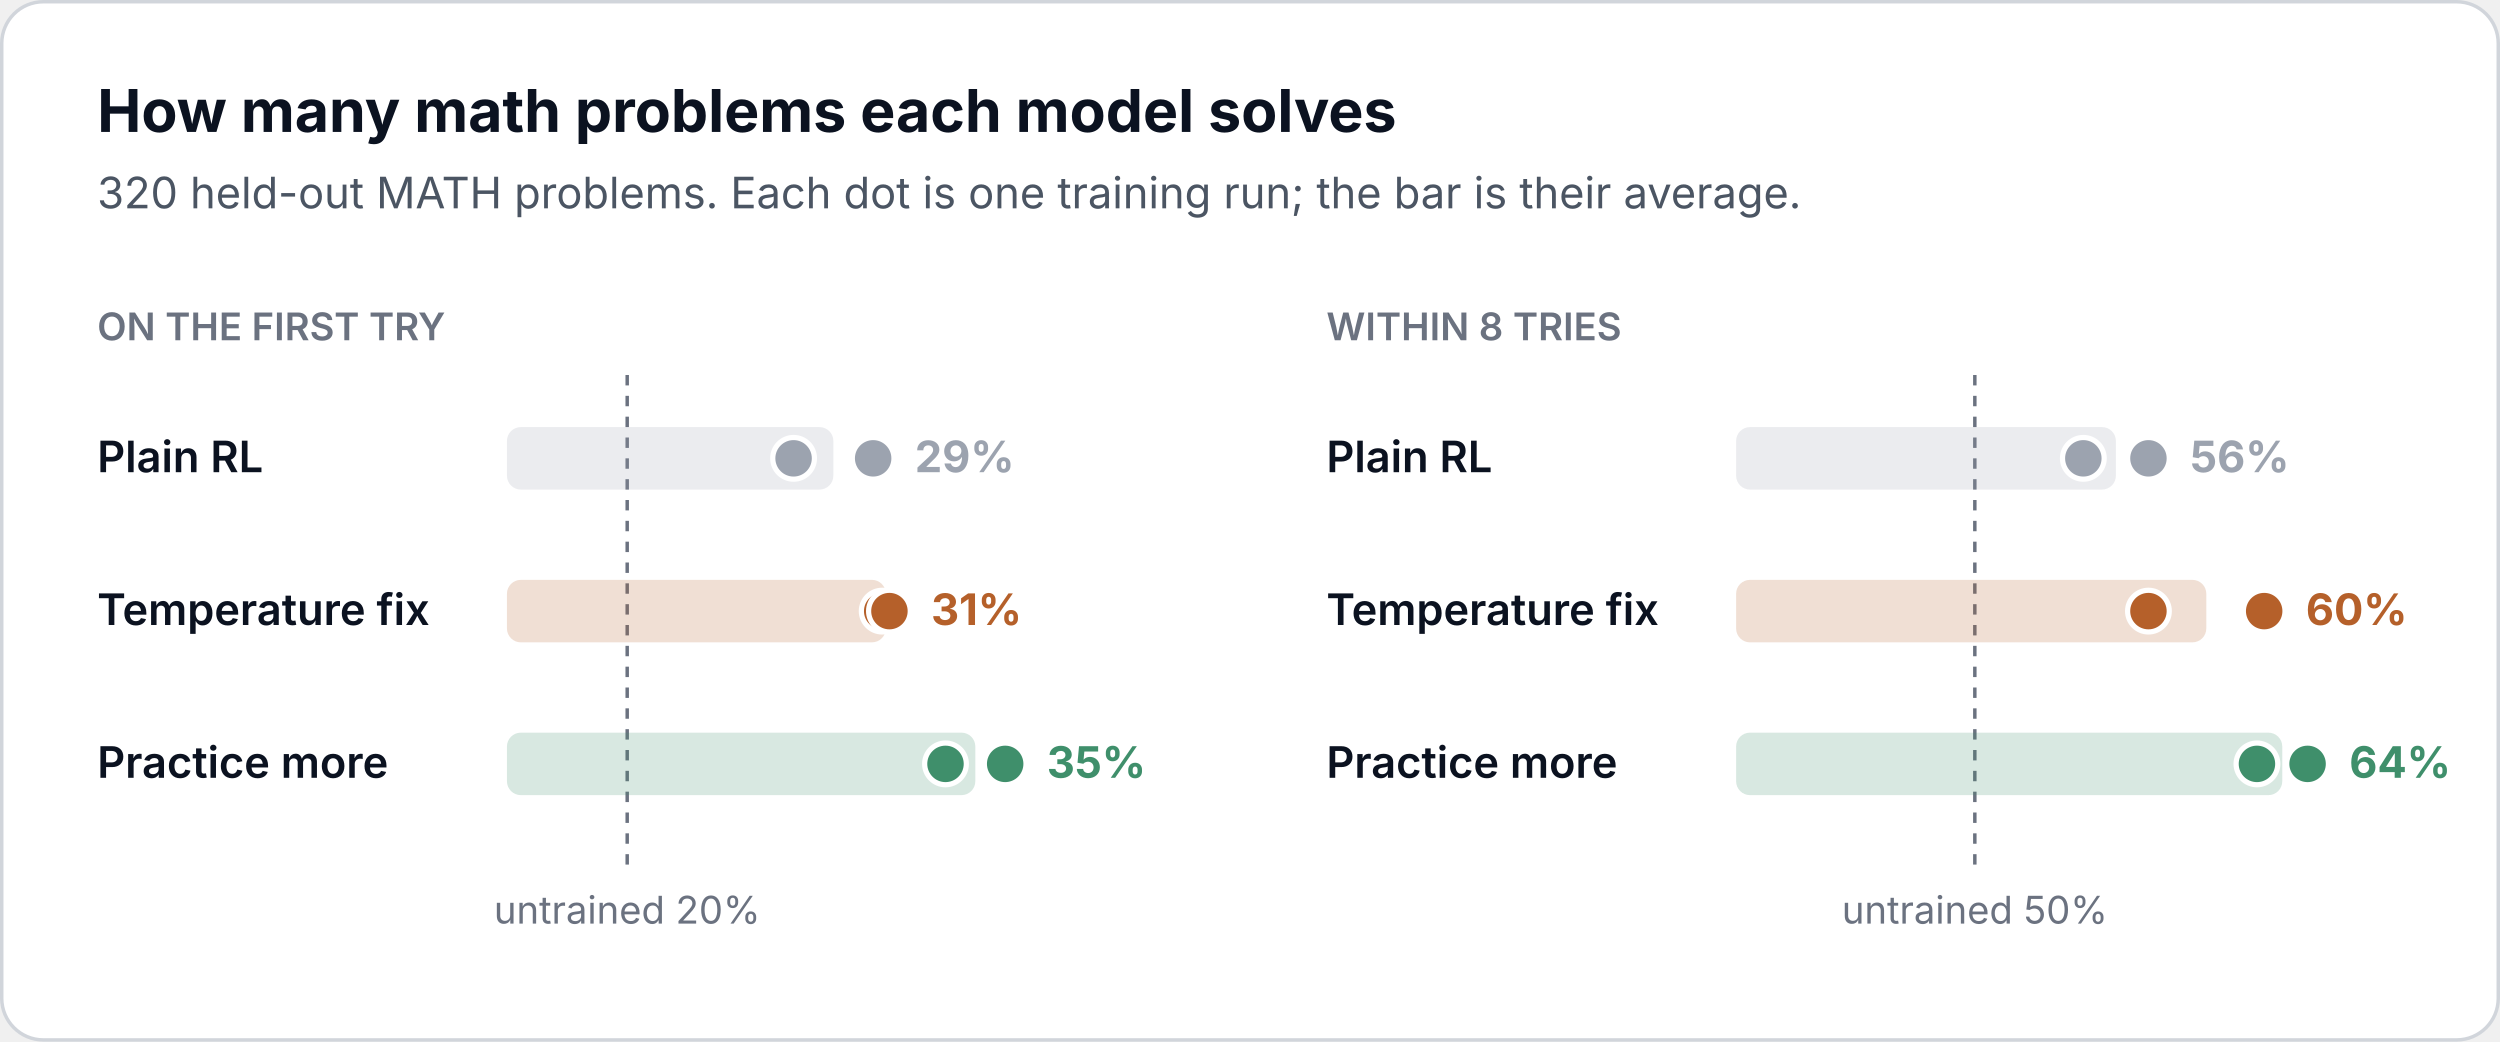
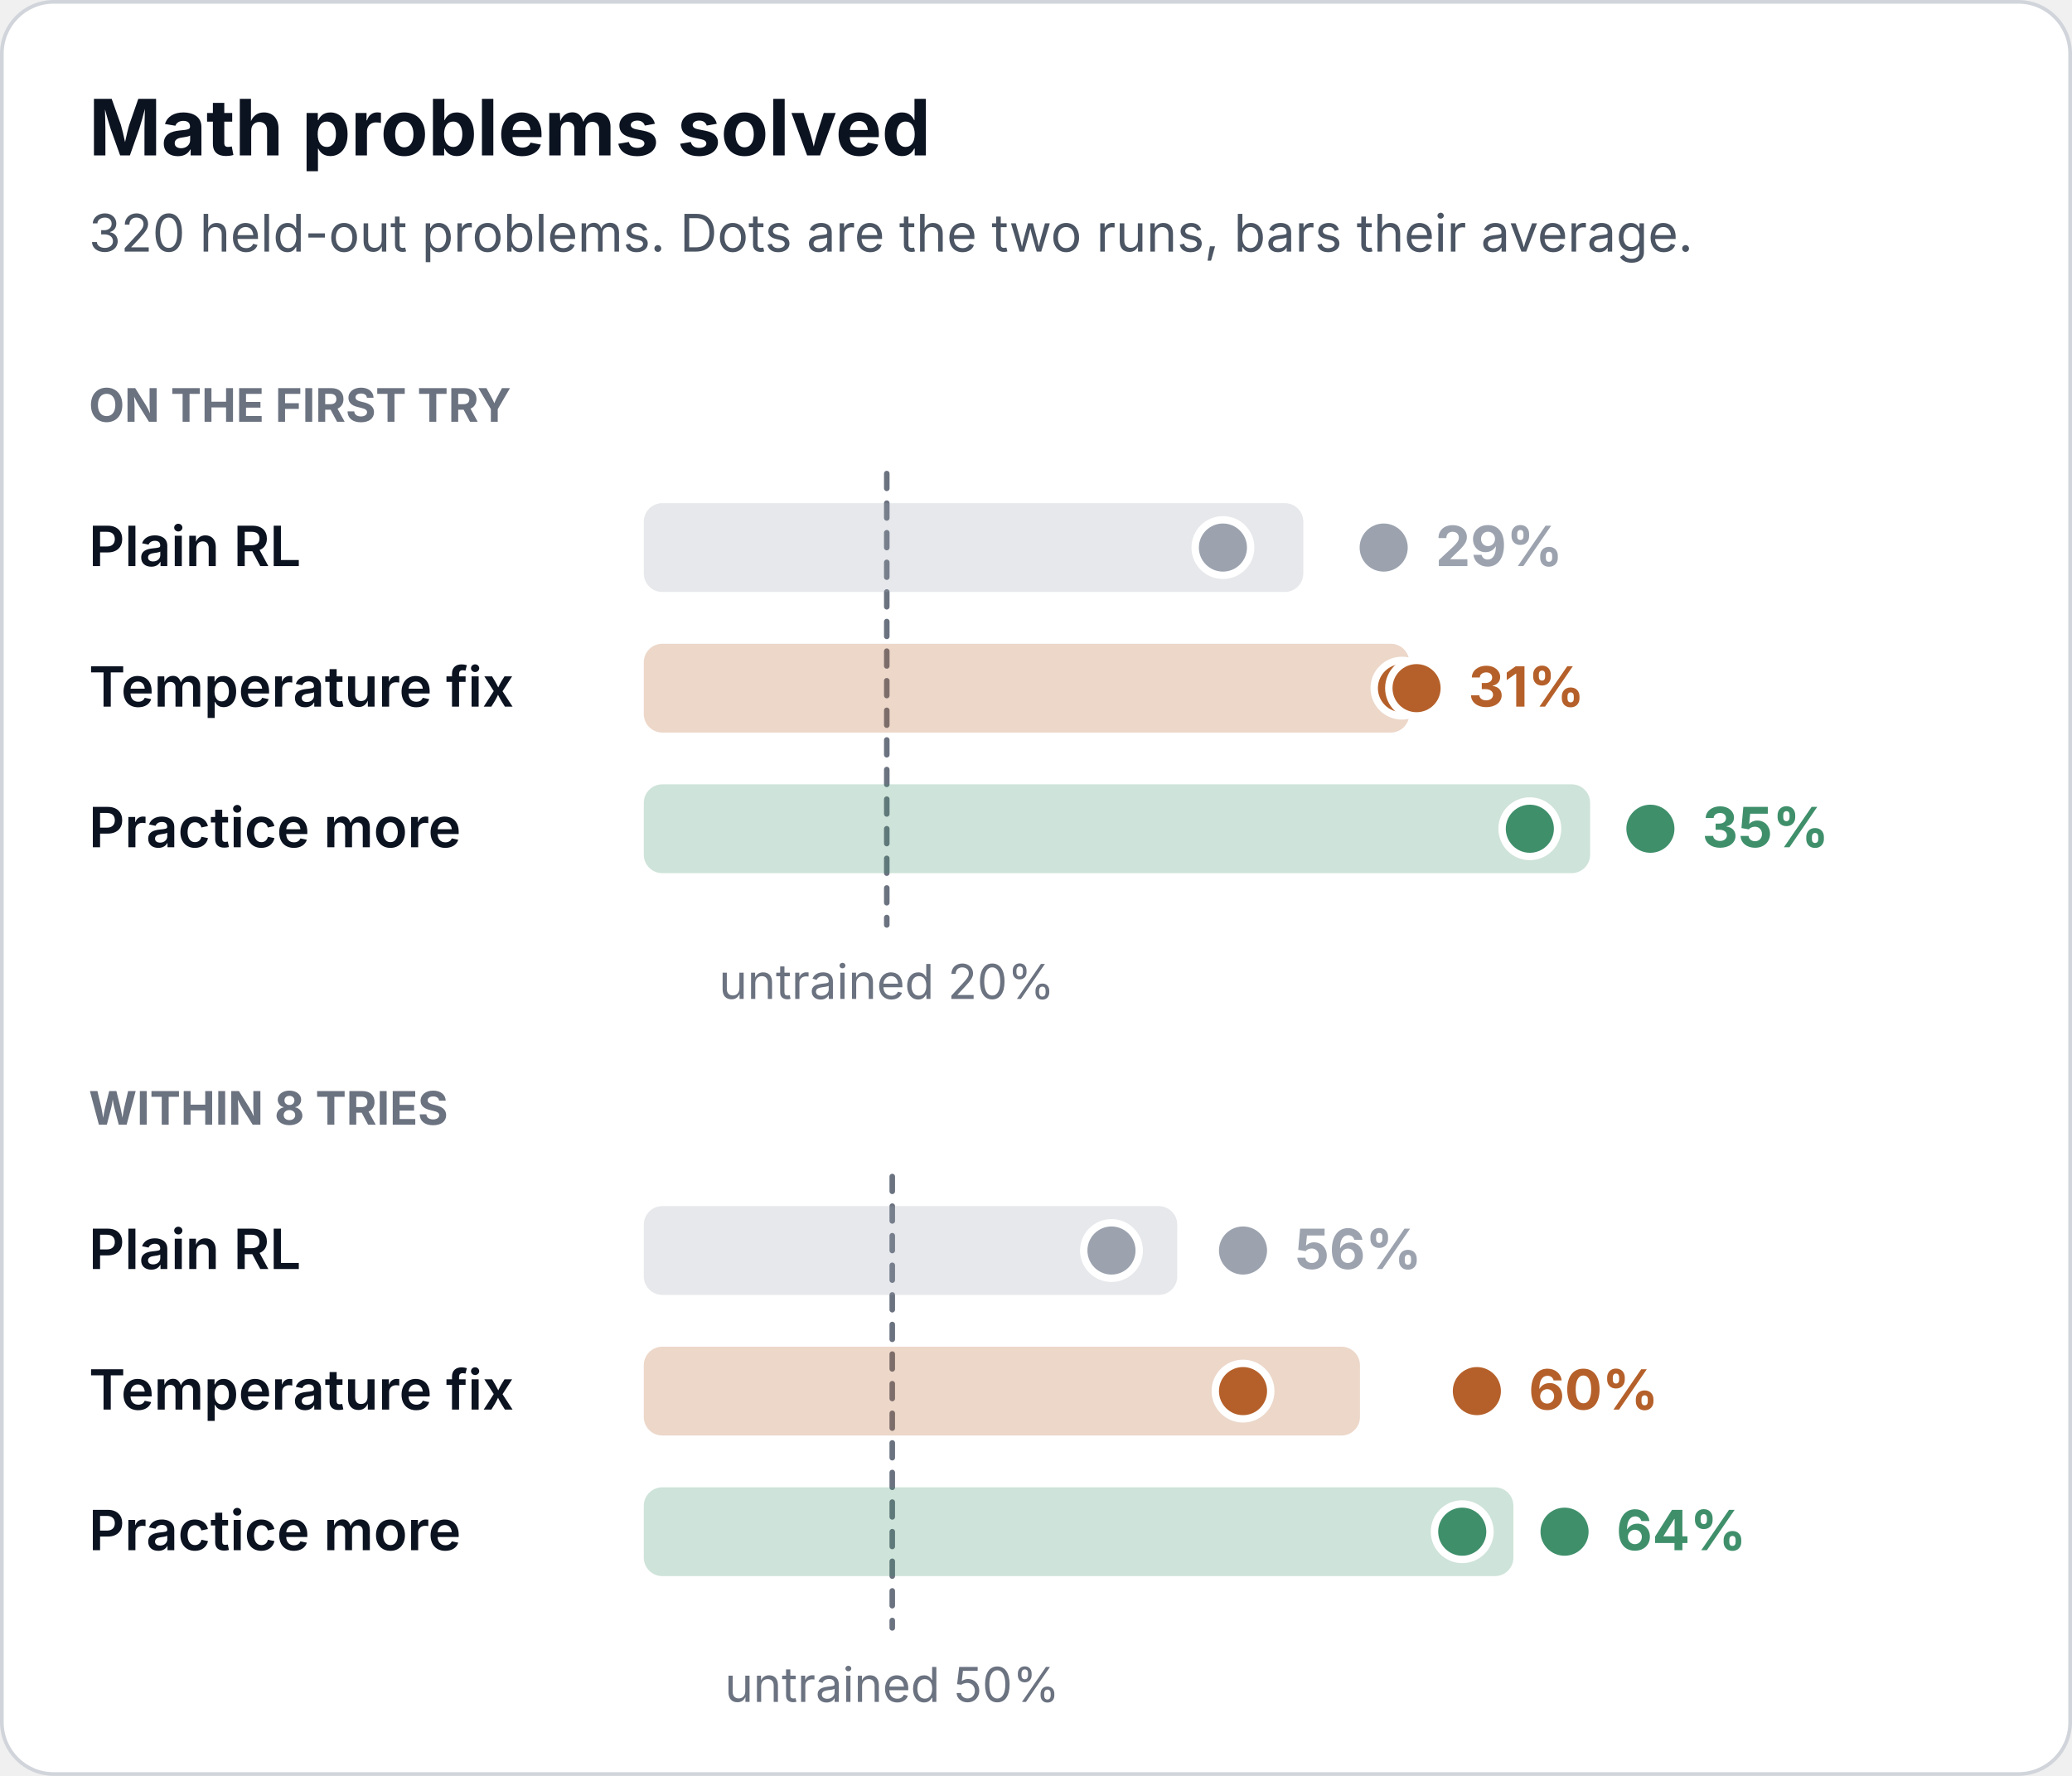
- <svg xmlns="http://www.w3.org/2000/svg" viewBox="0 0 720 300" width="720" height="300">
-   <rect x="0.5" y="0.5" width="719" height="299" rx="12" fill="#FFFFFF" stroke="#D1D5DB" />
-   <text x="28" y="38" font-family="ui-sans-serif, system-ui, -apple-system, 'Segoe UI', Inter, sans-serif" font-size="17" font-weight="700" fill="#0B1220" text-anchor="start">How many math problems each model solves</text>
-   <text x="28" y="60" font-family="ui-sans-serif, system-ui, -apple-system, 'Segoe UI', Inter, sans-serif" font-size="12.5" font-weight="400" fill="#4B5563" text-anchor="start">320 held-out MATH problems. Each dot is one training run; the bar is their average.</text>
-   <text x="28" y="98" font-family="ui-sans-serif, system-ui, -apple-system, 'Segoe UI', Inter, sans-serif" font-size="11" font-weight="600" fill="#6B7280" text-anchor="start">ON THE FIRST TRY</text>
-   <line x1="180.635" y1="108" x2="180.635" y2="250" stroke="#6B7280" stroke-width="1" stroke-dasharray="3 3" />
-   <text x="180.635" y="266" font-family="ui-sans-serif, system-ui, -apple-system, 'Segoe UI', Inter, sans-serif" font-size="11" font-weight="400" fill="#6B7280" text-anchor="middle">untrained 20%</text>
-   <text x="28" y="136" font-family="ui-sans-serif, system-ui, -apple-system, 'Segoe UI', Inter, sans-serif" font-size="12.5" font-weight="600" fill="#0B1220" text-anchor="start">Plain RL</text>
-   <rect x="146" y="123" width="94.01" height="18" rx="4" fill="#9CA3AF33" stroke="none" />
-   <circle cx="251.469" cy="132" r="6" fill="#9CA3AF" stroke="#FFFFFF" stroke-width="1.5" />
-   <circle cx="228.552" cy="132" r="6" fill="#9CA3AF" stroke="#FFFFFF" stroke-width="1.5" />
-   <text x="263.469" y="136" font-family="ui-sans-serif, system-ui, -apple-system, 'Segoe UI', Inter, sans-serif" font-size="12.5" font-weight="700" fill="#9CA3AF" text-anchor="start">29%</text>
-   <text x="28" y="180" font-family="ui-sans-serif, system-ui, -apple-system, 'Segoe UI', Inter, sans-serif" font-size="12.5" font-weight="600" fill="#0B1220" text-anchor="start">Temperature fix</text>
-   <rect x="146" y="167" width="109.115" height="18" rx="4" fill="#B5602A33" stroke="none" />
-   <circle cx="254.073" cy="176" r="6" fill="#B5602A" stroke="#FFFFFF" stroke-width="1.5" />
-   <circle cx="256.156" cy="176" r="6" fill="#B5602A" stroke="#FFFFFF" stroke-width="1.5" />
-   <text x="268.156" y="180" font-family="ui-sans-serif, system-ui, -apple-system, 'Segoe UI', Inter, sans-serif" font-size="12.5" font-weight="700" fill="#B5602A" text-anchor="start">31%</text>
-   <text x="28" y="224" font-family="ui-sans-serif, system-ui, -apple-system, 'Segoe UI', Inter, sans-serif" font-size="12.5" font-weight="600" fill="#0B1220" text-anchor="start">Practice more</text>
-   <rect x="146" y="211" width="134.896" height="18" rx="4" fill="#3F8F6B33" stroke="none" />
-   <circle cx="272.302" cy="220" r="6" fill="#3F8F6B" stroke="#FFFFFF" stroke-width="1.5" />
-   <circle cx="289.49" cy="220" r="6" fill="#3F8F6B" stroke="#FFFFFF" stroke-width="1.5" />
-   <text x="301.49" y="224" font-family="ui-sans-serif, system-ui, -apple-system, 'Segoe UI', Inter, sans-serif" font-size="12.5" font-weight="700" fill="#3F8F6B" text-anchor="start">35%</text>
-   <text x="382" y="98" font-family="ui-sans-serif, system-ui, -apple-system, 'Segoe UI', Inter, sans-serif" font-size="11" font-weight="600" fill="#6B7280" text-anchor="start">WITHIN 8 TRIES</text>
-   <line x1="568.75" y1="108" x2="568.75" y2="250" stroke="#6B7280" stroke-width="1" stroke-dasharray="3 3" />
-   <text x="568.75" y="266" font-family="ui-sans-serif, system-ui, -apple-system, 'Segoe UI', Inter, sans-serif" font-size="11" font-weight="400" fill="#6B7280" text-anchor="middle">untrained 50%</text>
-   <text x="382" y="136" font-family="ui-sans-serif, system-ui, -apple-system, 'Segoe UI', Inter, sans-serif" font-size="12.5" font-weight="600" fill="#0B1220" text-anchor="start">Plain RL</text>
-   <rect x="500" y="123" width="109.375" height="18" rx="4" fill="#9CA3AF33" stroke="none" />
-   <circle cx="618.75" cy="132" r="6" fill="#9CA3AF" stroke="#FFFFFF" stroke-width="1.5" />
-   <circle cx="600.0" cy="132" r="6" fill="#9CA3AF" stroke="#FFFFFF" stroke-width="1.5" />
-   <text x="630.75" y="136" font-family="ui-sans-serif, system-ui, -apple-system, 'Segoe UI', Inter, sans-serif" font-size="12.5" font-weight="700" fill="#9CA3AF" text-anchor="start">56%</text>
-   <text x="382" y="180" font-family="ui-sans-serif, system-ui, -apple-system, 'Segoe UI', Inter, sans-serif" font-size="12.5" font-weight="600" fill="#0B1220" text-anchor="start">Temperature fix</text>
-   <rect x="500" y="167" width="135.417" height="18" rx="4" fill="#B5602A33" stroke="none" />
-   <circle cx="618.75" cy="176" r="6" fill="#B5602A" stroke="#FFFFFF" stroke-width="1.5" />
-   <circle cx="652.083" cy="176" r="6" fill="#B5602A" stroke="#FFFFFF" stroke-width="1.5" />
-   <text x="664.083" y="180" font-family="ui-sans-serif, system-ui, -apple-system, 'Segoe UI', Inter, sans-serif" font-size="12.5" font-weight="700" fill="#B5602A" text-anchor="start">60%</text>
-   <text x="382" y="224" font-family="ui-sans-serif, system-ui, -apple-system, 'Segoe UI', Inter, sans-serif" font-size="12.5" font-weight="600" fill="#0B1220" text-anchor="start">Practice more</text>
-   <rect x="500" y="211" width="157.292" height="18" rx="4" fill="#3F8F6B33" stroke="none" />
-   <circle cx="650.0" cy="220" r="6" fill="#3F8F6B" stroke="#FFFFFF" stroke-width="1.5" />
-   <circle cx="664.583" cy="220" r="6" fill="#3F8F6B" stroke="#FFFFFF" stroke-width="1.5" />
-   <text x="676.583" y="224" font-family="ui-sans-serif, system-ui, -apple-system, 'Segoe UI', Inter, sans-serif" font-size="12.5" font-weight="700" fill="#3F8F6B" text-anchor="start">64%</text>
+ <svg xmlns="http://www.w3.org/2000/svg" viewBox="0 0 560 480" width="560" height="480">
+   <rect x="0.5" y="0.5" width="559" height="479" rx="14" fill="#FFFFFF" stroke="#D1D5DB" />
+   <text x="24" y="42" font-family="ui-sans-serif, system-ui, -apple-system, 'Segoe UI', Inter, sans-serif" font-size="21" font-weight="700" fill="#0B1220" text-anchor="start">Math problems solved</text>
+   <text x="24" y="68" font-family="ui-sans-serif, system-ui, -apple-system, 'Segoe UI', Inter, sans-serif" font-size="14" font-weight="400" fill="#4B5563" text-anchor="start">320 held-out problems. Dots are the two runs, bars their average.</text>
+   <text x="24" y="114" font-family="ui-sans-serif, system-ui, -apple-system, 'Segoe UI', Inter, sans-serif" font-size="12.5" font-weight="700" fill="#6B7280" text-anchor="start">ON THE FIRST TRY</text>
+   <line x1="239.669" y1="128" x2="239.669" y2="250" stroke="#6B7280" stroke-width="1.5" stroke-linecap="round" stroke-dasharray="4 4" />
+   <text x="239.669" y="270" font-family="ui-sans-serif, system-ui, -apple-system, 'Segoe UI', Inter, sans-serif" font-size="13" font-weight="400" fill="#6B7280" text-anchor="middle">untrained 20%</text>
+   <text x="24" y="153" font-family="ui-sans-serif, system-ui, -apple-system, 'Segoe UI', Inter, sans-serif" font-size="15" font-weight="600" fill="#0B1220" text-anchor="start">Plain RL</text>
+   <rect x="174" y="136" width="178.244" height="24" rx="5" fill="#9CA3AF40" />
+   <circle cx="373.969" cy="148" r="7.5" fill="#9CA3AF" stroke="#FFFFFF" stroke-width="2" />
+   <circle cx="330.519" cy="148" r="7.5" fill="#9CA3AF" stroke="#FFFFFF" stroke-width="2" />
+   <text x="387.969" y="153" font-family="ui-sans-serif, system-ui, -apple-system, 'Segoe UI', Inter, sans-serif" font-size="15" font-weight="700" fill="#9CA3AF" text-anchor="start">29%</text>
+   <text x="24" y="191" font-family="ui-sans-serif, system-ui, -apple-system, 'Segoe UI', Inter, sans-serif" font-size="15" font-weight="600" fill="#0B1220" text-anchor="start">Temperature fix</text>
+   <rect x="174" y="174" width="206.881" height="24" rx="5" fill="#B5602A40" />
+   <circle cx="378.906" cy="186" r="7.5" fill="#B5602A" stroke="#FFFFFF" stroke-width="2" />
+   <circle cx="382.856" cy="186" r="7.5" fill="#B5602A" stroke="#FFFFFF" stroke-width="2" />
+   <text x="396.856" y="191" font-family="ui-sans-serif, system-ui, -apple-system, 'Segoe UI', Inter, sans-serif" font-size="15" font-weight="700" fill="#B5602A" text-anchor="start">31%</text>
+   <text x="24" y="229" font-family="ui-sans-serif, system-ui, -apple-system, 'Segoe UI', Inter, sans-serif" font-size="15" font-weight="600" fill="#0B1220" text-anchor="start">Practice more</text>
+   <rect x="174" y="212" width="255.763" height="24" rx="5" fill="#3F8F6B40" />
+   <circle cx="413.469" cy="224" r="7.5" fill="#3F8F6B" stroke="#FFFFFF" stroke-width="2" />
+   <circle cx="446.056" cy="224" r="7.5" fill="#3F8F6B" stroke="#FFFFFF" stroke-width="2" />
+   <text x="460.056" y="229" font-family="ui-sans-serif, system-ui, -apple-system, 'Segoe UI', Inter, sans-serif" font-size="15" font-weight="700" fill="#3F8F6B" text-anchor="start">35%</text>
+   <text x="24" y="304" font-family="ui-sans-serif, system-ui, -apple-system, 'Segoe UI', Inter, sans-serif" font-size="12.5" font-weight="700" fill="#6B7280" text-anchor="start">WITHIN 8 TRIES</text>
+   <line x1="241.15" y1="318" x2="241.15" y2="440" stroke="#6B7280" stroke-width="1.5" stroke-linecap="round" stroke-dasharray="4 4" />
+   <text x="241.15" y="460" font-family="ui-sans-serif, system-ui, -apple-system, 'Segoe UI', Inter, sans-serif" font-size="13" font-weight="400" fill="#6B7280" text-anchor="middle">untrained 50%</text>
+   <text x="24" y="343" font-family="ui-sans-serif, system-ui, -apple-system, 'Segoe UI', Inter, sans-serif" font-size="15" font-weight="600" fill="#0B1220" text-anchor="start">Plain RL</text>
+   <rect x="174" y="326" width="144.175" height="24" rx="5" fill="#9CA3AF40" />
+   <circle cx="335.95" cy="338" r="7.5" fill="#9CA3AF" stroke="#FFFFFF" stroke-width="2" />
+   <circle cx="300.4" cy="338" r="7.5" fill="#9CA3AF" stroke="#FFFFFF" stroke-width="2" />
+   <text x="349.95" y="343" font-family="ui-sans-serif, system-ui, -apple-system, 'Segoe UI', Inter, sans-serif" font-size="15" font-weight="700" fill="#9CA3AF" text-anchor="start">56%</text>
+   <text x="24" y="381" font-family="ui-sans-serif, system-ui, -apple-system, 'Segoe UI', Inter, sans-serif" font-size="15" font-weight="600" fill="#0B1220" text-anchor="start">Temperature fix</text>
+   <rect x="174" y="364" width="193.55" height="24" rx="5" fill="#B5602A40" />
+   <circle cx="335.95" cy="376" r="7.5" fill="#B5602A" stroke="#FFFFFF" stroke-width="2" />
+   <circle cx="399.15" cy="376" r="7.5" fill="#B5602A" stroke="#FFFFFF" stroke-width="2" />
+   <text x="413.15" y="381" font-family="ui-sans-serif, system-ui, -apple-system, 'Segoe UI', Inter, sans-serif" font-size="15" font-weight="700" fill="#B5602A" text-anchor="start">60%</text>
+   <text x="24" y="419" font-family="ui-sans-serif, system-ui, -apple-system, 'Segoe UI', Inter, sans-serif" font-size="15" font-weight="600" fill="#0B1220" text-anchor="start">Practice more</text>
+   <rect x="174" y="402" width="235.025" height="24" rx="5" fill="#3F8F6B40" />
+   <circle cx="395.2" cy="414" r="7.5" fill="#3F8F6B" stroke="#FFFFFF" stroke-width="2" />
+   <circle cx="422.85" cy="414" r="7.5" fill="#3F8F6B" stroke="#FFFFFF" stroke-width="2" />
+   <text x="436.85" y="419" font-family="ui-sans-serif, system-ui, -apple-system, 'Segoe UI', Inter, sans-serif" font-size="15" font-weight="700" fill="#3F8F6B" text-anchor="start">64%</text>
</svg>
